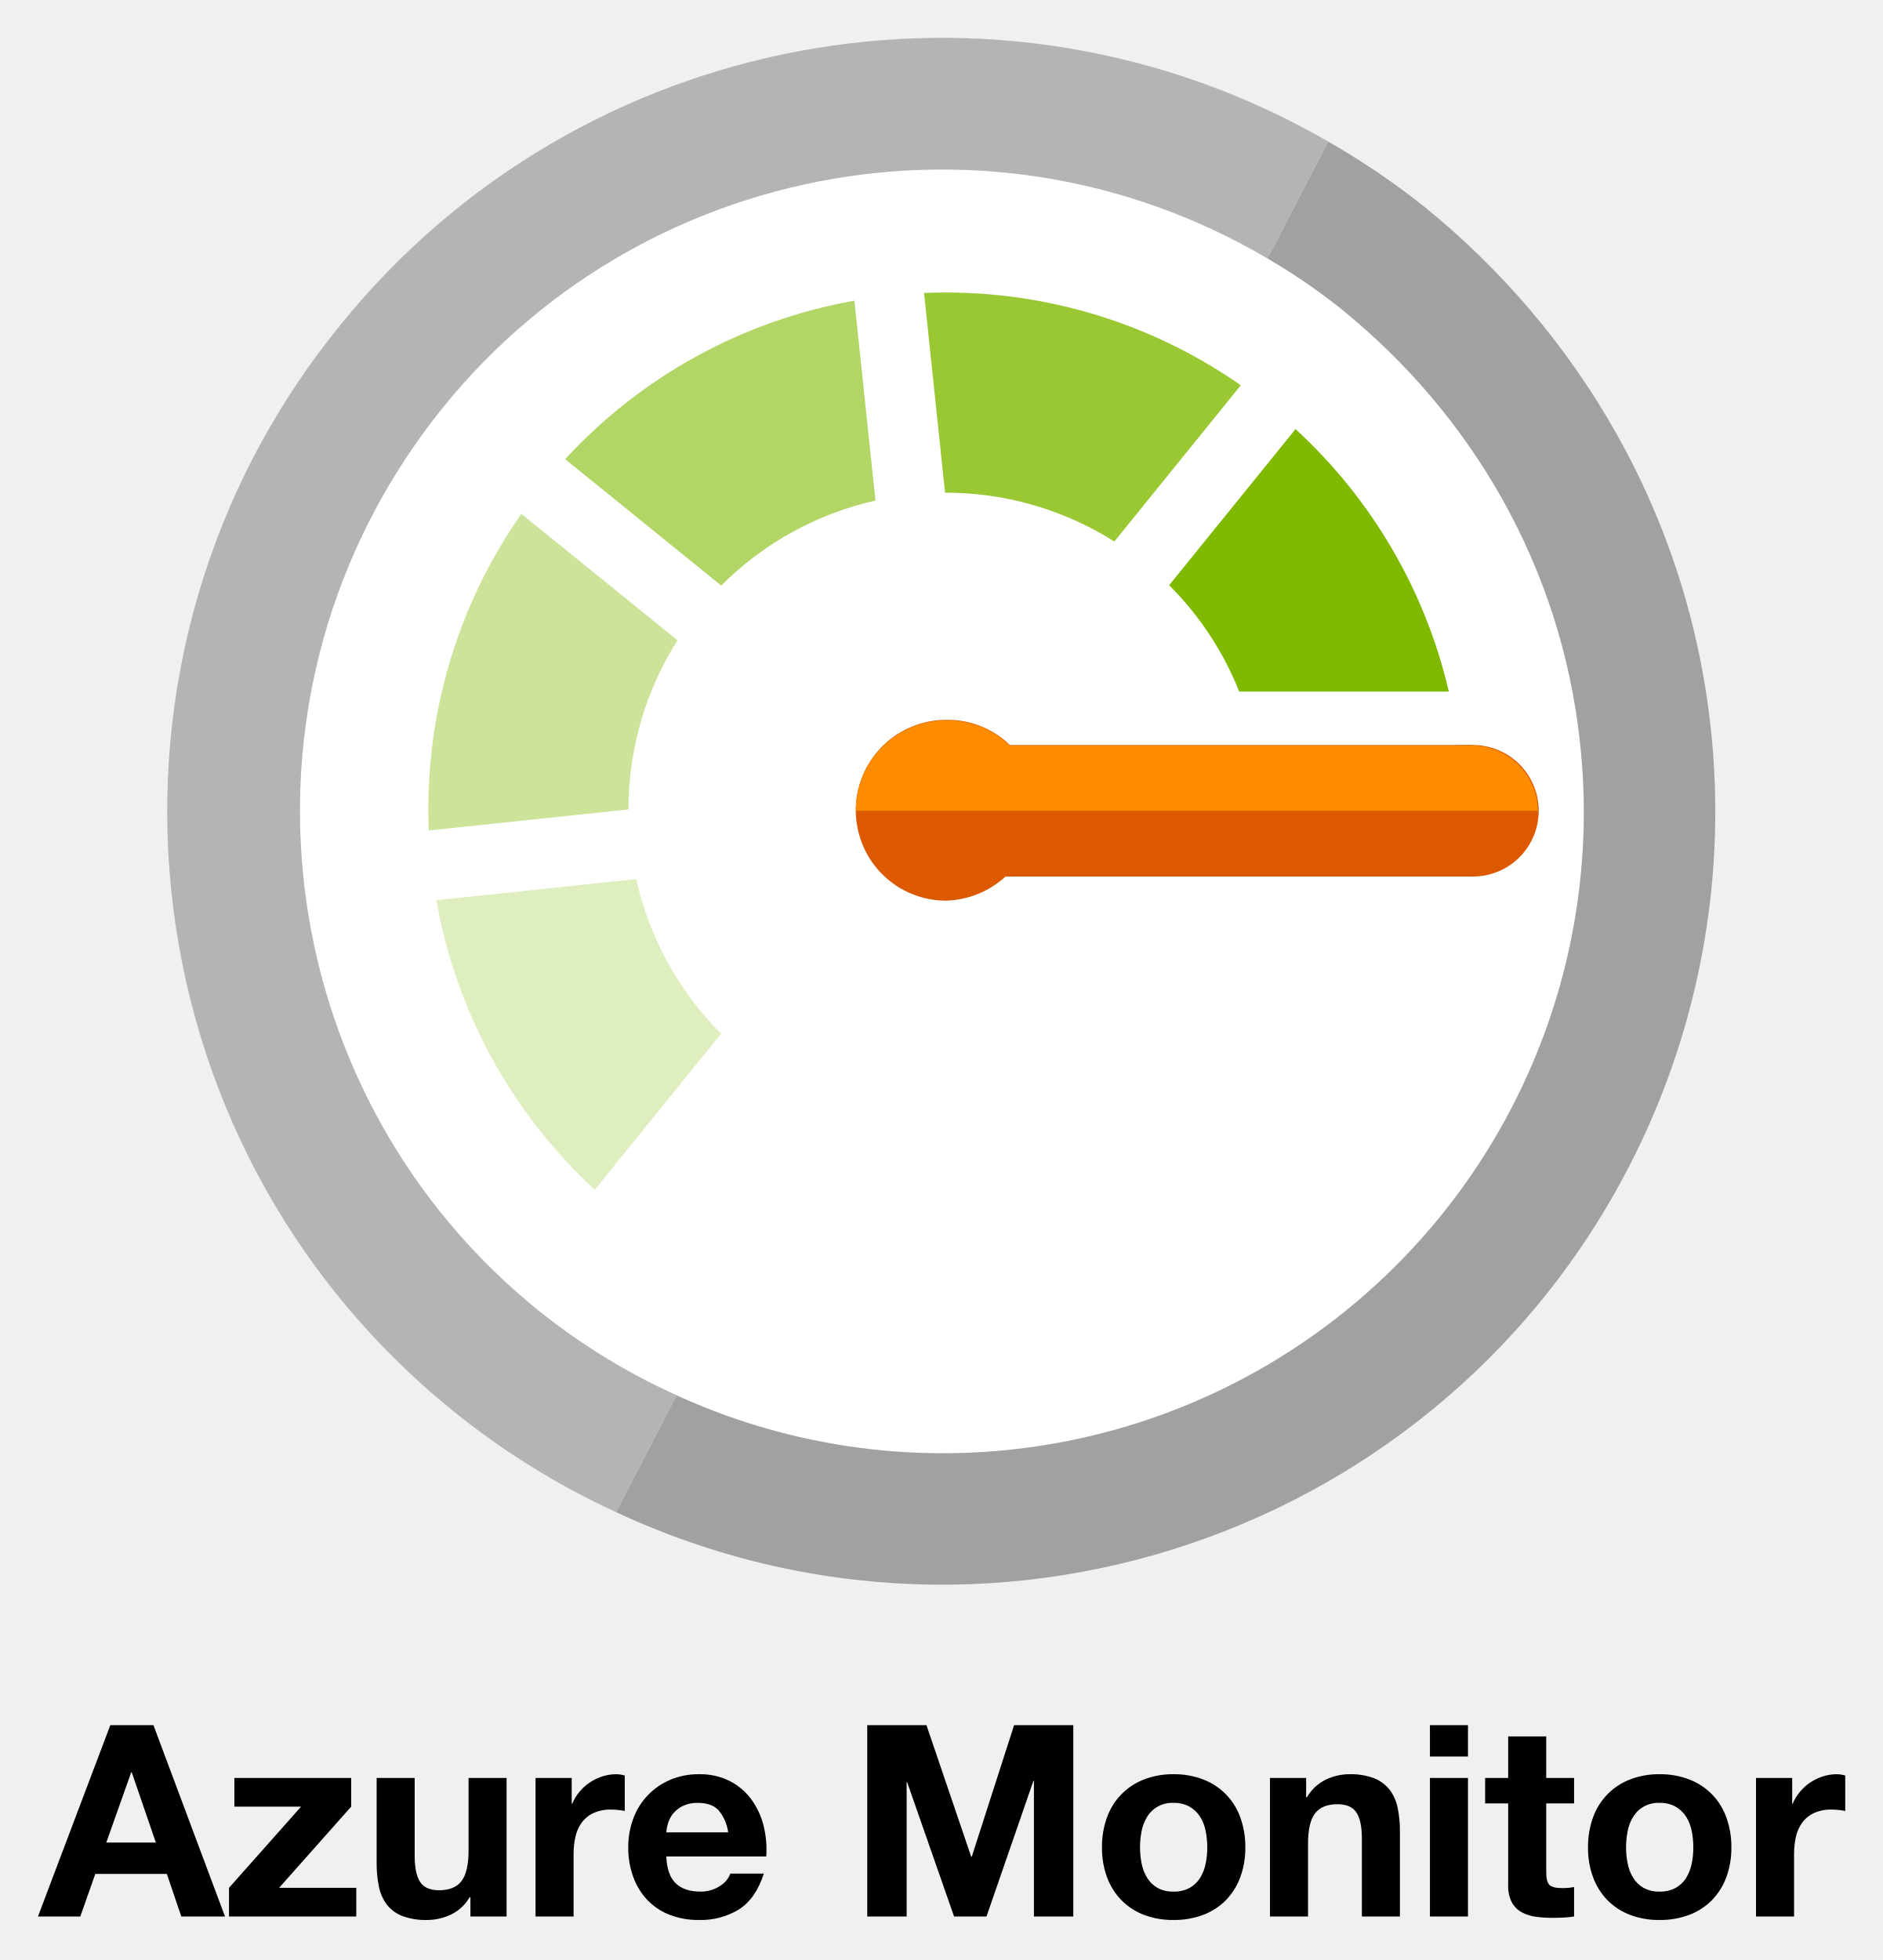
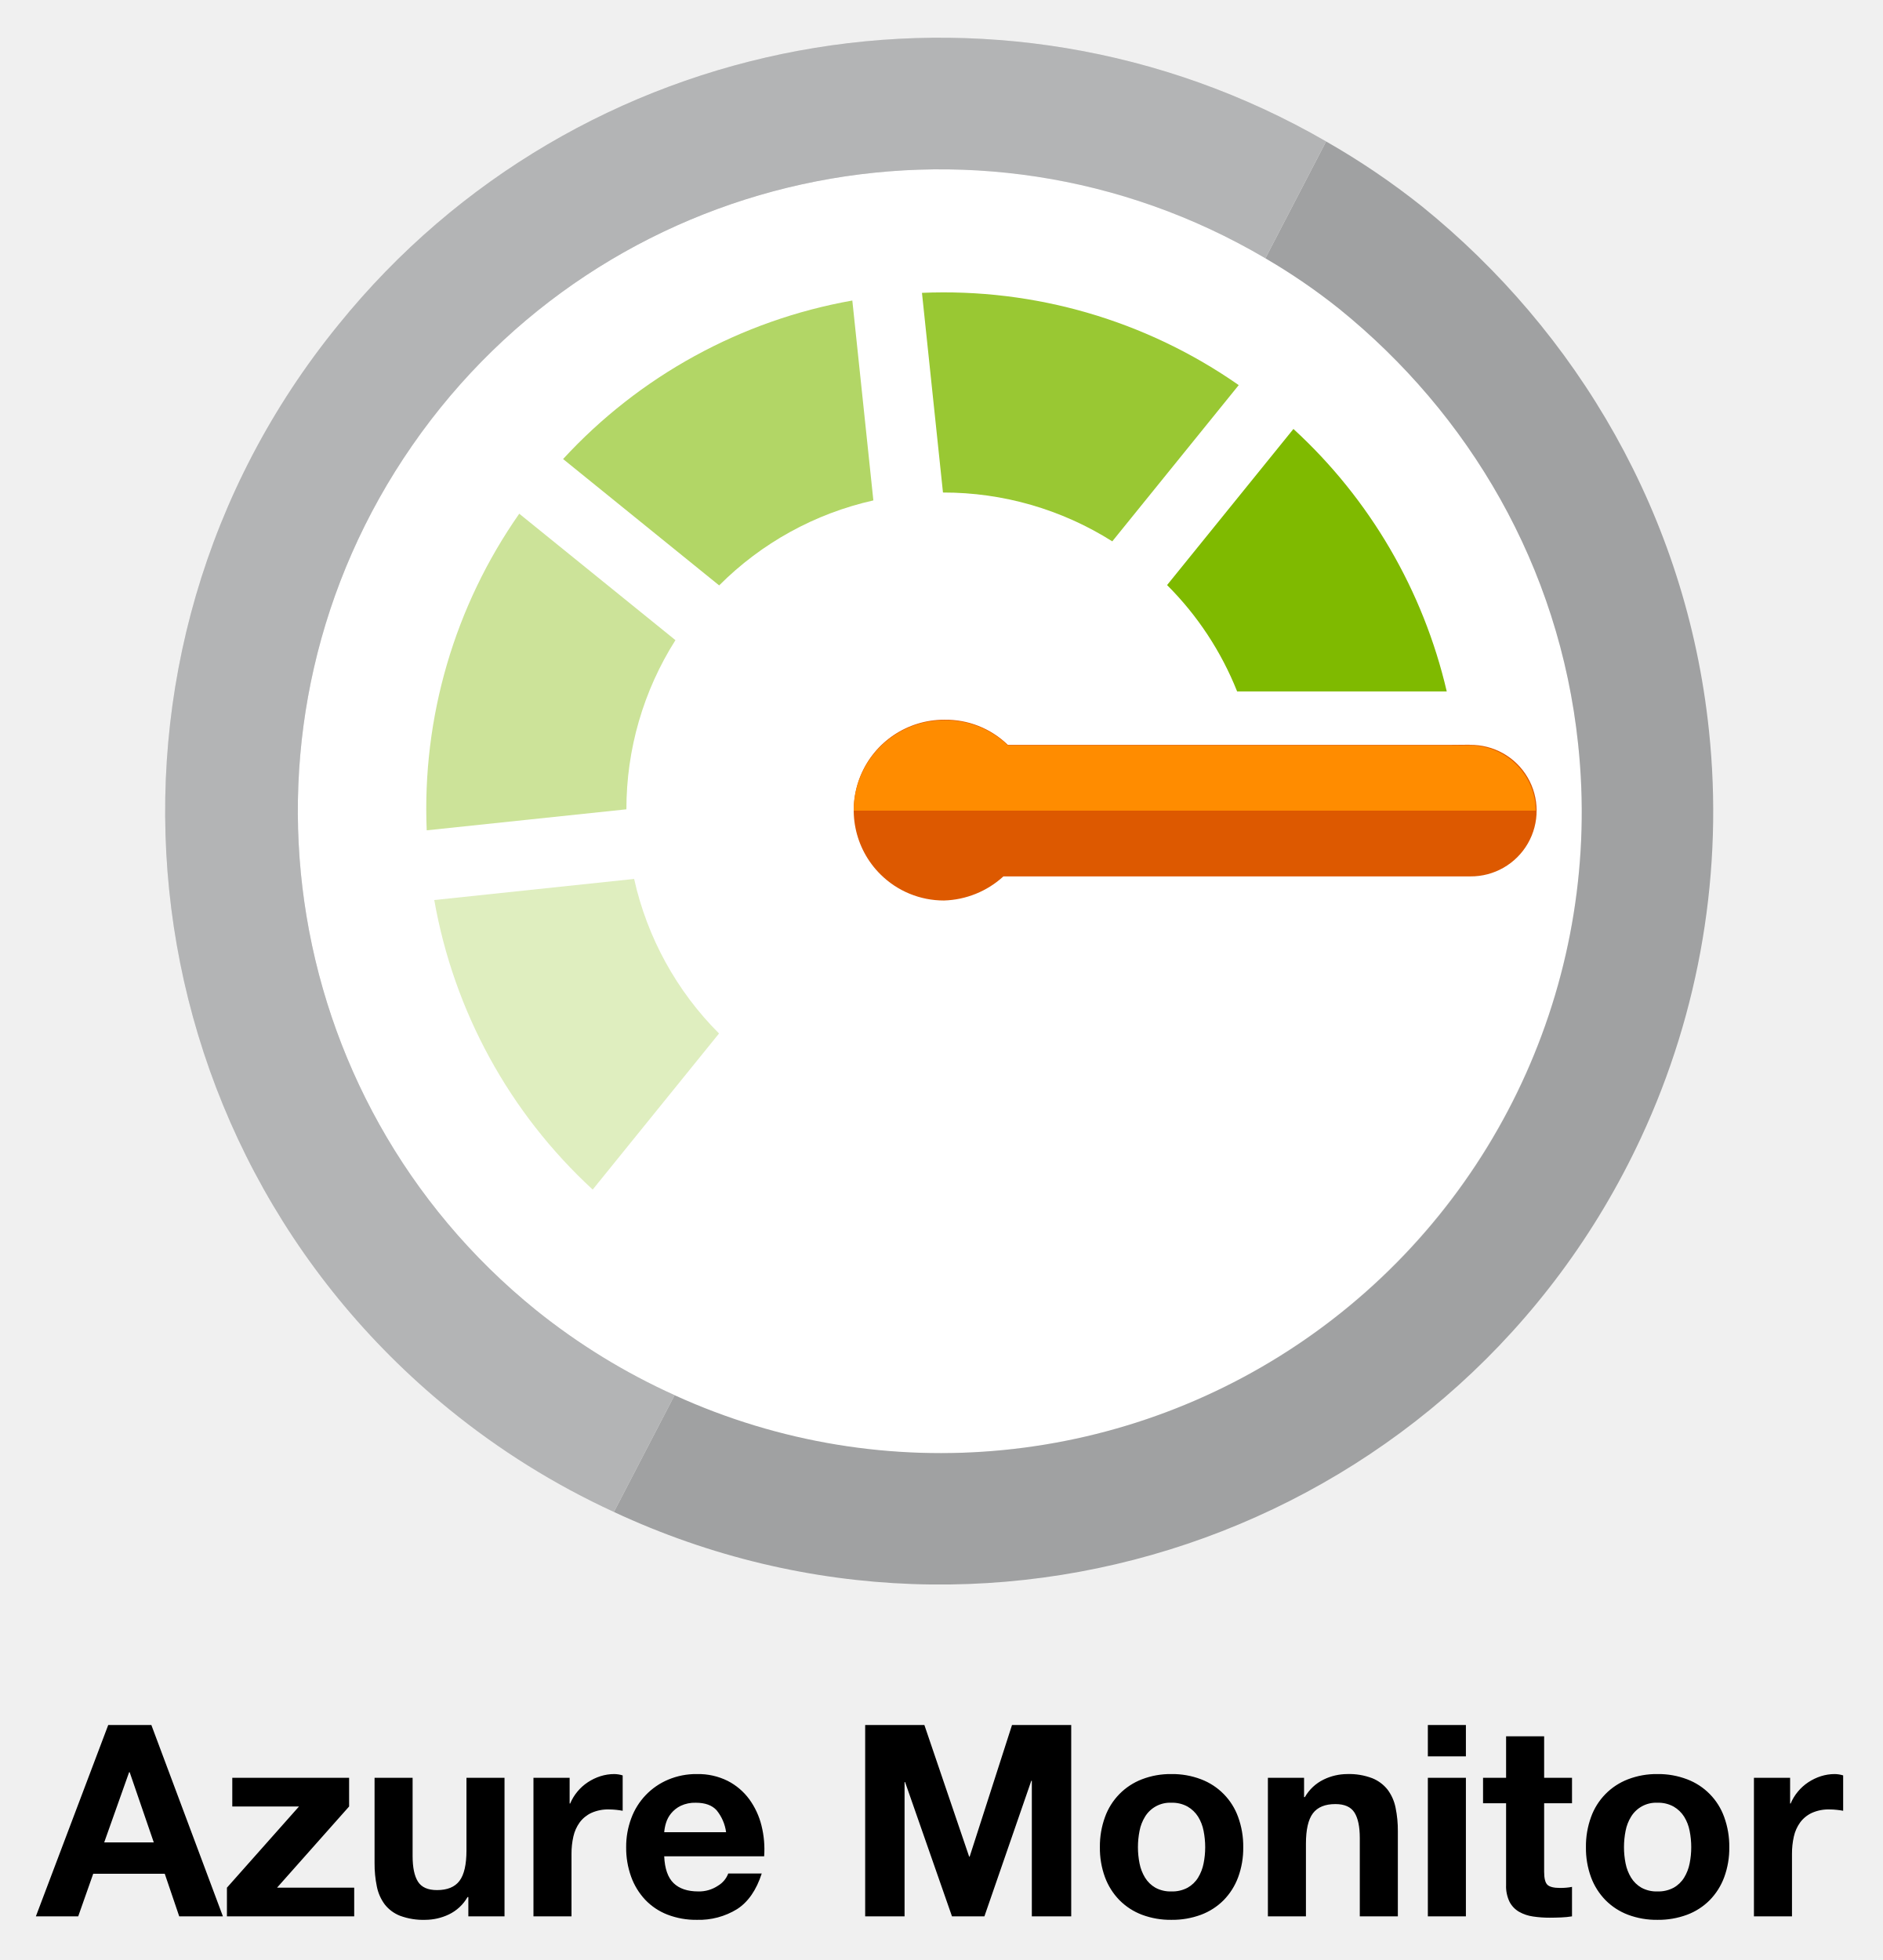
- <svg xmlns="http://www.w3.org/2000/svg" id="Layer_1" data-name="Layer 1" viewBox="99.70 -4.18 506.48 527.28">
+ <svg xmlns="http://www.w3.org/2000/svg" viewBox="100.26 -4.14 506.48 527.28">
  <defs>
    <style>.cls-6{fill:#a0a1a2}</style>
  </defs>
  <path fill="#fff" d="M335.041 42.36a172.695 172.695 0 1 0 189.813 153.682l-.003-.033c-5.062-47.873-29.368-88.811-64.297-117.072a169.612 169.612 0 0 0-107.016-37.542 178.266 178.266 0 0 0-18.497.965" />
  <path d="M281.983 168.073l-42.021-34.013a138.412 138.412 0 0 0-24.898 85.174l53.725-5.652a84.866 84.866 0 0 1 13.194-45.509" style="isolation:isolate" fill="#7fba00" opacity=".4" />
  <path d="M399.513 141.494l34.02-42.03a138.498 138.498 0 0 0-85.223-24.822l5.652 53.716a84.96 84.96 0 0 1 45.55 13.136" style="isolation:isolate" fill="#7fba00" opacity=".8" />
  <path d="M335.233 130.48l-5.66-53.774a138.604 138.604 0 0 0-77.816 42.645l41.988 33.996a84.805 84.805 0 0 1 41.488-22.866" style="isolation:isolate" fill="#7fba00" opacity=".6" />
  <path d="M270.87 232.311l-53.775 5.677a138.504 138.504 0 0 0 42.629 77.89l33.987-41.987a84.836 84.836 0 0 1-22.841-41.58" style="isolation:isolate" fill="#7fba00" opacity=".25" />
  <path d="M560.037 192.305c-6.06-57.745-35.553-107.241-77.19-140.913a201.8 201.8 0 0 0-25.806-17.48l-16.34 31.44a164.977 164.977 0 0 1 19.853 13.585c34.929 28.26 59.235 69.191 64.288 117.064A172.44 172.44 0 0 1 281.75 371.193l-16.323 31.415c104.067 48.523 227.766 3.495 276.289-100.573a207.907 207.907 0 0 0 18.322-109.73" class="cls-6" />
  <path d="M244.482 348.318A172.643 172.643 0 0 1 440.7 65.344l16.34-31.433a207.949 207.949 0 0 0-265.684 49.255l-.059.075c-72.331 88.781-58.996 219.389 29.786 291.72a207.348 207.348 0 0 0 44.35 27.64l16.324-31.417a173.257 173.257 0 0 1-37.276-22.866" class="cls-6" />
  <path d="M244.482 348.318A172.643 172.643 0 0 1 440.7 65.344l16.34-31.433a207.949 207.949 0 0 0-265.684 49.255l-.059.075c-72.331 88.781-58.996 219.389 29.786 291.72a207.348 207.348 0 0 0 44.35 27.64l16.324-31.417a173.257 173.257 0 0 1-37.276-22.866" style="isolation:isolate" fill="#fff" opacity=".2" />
  <path fill="#7fba00" d="M448.25 111.26l-33.995 41.996a84.582 84.582 0 0 1 18.846 28.61h56.397a138.377 138.377 0 0 0-41.247-70.606z" />
  <path fill="#dd5900" d="M337.139 231.08a24.328 24.328 0 0 1 17.156-41.597 23.96 23.96 0 0 1 17.123 6.768c.059.058.084-.067.158 0h118.92l5.17-.042.033.042a17.69 17.69 0 1 1 .15 35.377H370.227a24.772 24.772 0 0 1-16.008 6.485 24.18 24.18 0 0 1-17.081-7.034" />
  <path fill="#ff8c00" d="M495.7 196.4l-.034-.041-5.17.041h-118.92c-.074-.066-.1.059-.158 0a23.96 23.96 0 0 0-17.123-6.767 24.327 24.327 0 0 0-24.348 24.306v.009h183.5a17.721 17.721 0 0 0-17.748-17.548z" />
  <path d="M140.984 459.927l19.248 51.471H148.48l-3.893-11.461H125.34l-4.037 11.461h-11.39l19.464-51.471zm.649 31.575l-6.488-18.888H135l-6.705 18.888zm39.072-9.66h-17.95v-7.714h31.431v7.714l-19.392 21.843h20.762v7.713h-34.243v-7.713zm45.56 29.556v-5.19h-.216a11.516 11.516 0 0 1-5.046 4.686 14.9 14.9 0 0 1-6.344 1.442 17.888 17.888 0 0 1-6.74-1.082 9.716 9.716 0 0 1-4.146-3.064 11.984 11.984 0 0 1-2.127-4.83 30.023 30.023 0 0 1-.612-6.307v-22.925h10.236v21.05q0 4.615 1.442 6.885 1.442 2.272 5.119 2.271 4.18 0 6.055-2.487 1.874-2.488 1.875-8.183v-19.536h10.237v37.27zm27.25-37.27v6.92h.144a12.565 12.565 0 0 1 1.946-3.207 12.776 12.776 0 0 1 2.811-2.524 13.79 13.79 0 0 1 3.389-1.622 12.244 12.244 0 0 1 3.749-.576 7.994 7.994 0 0 1 2.234.36v9.516q-.722-.143-1.73-.252a18.252 18.252 0 0 0-1.946-.108 10.915 10.915 0 0 0-4.758.937 8.243 8.243 0 0 0-3.136 2.559 10.241 10.241 0 0 0-1.694 3.785 20.57 20.57 0 0 0-.505 4.686v16.796h-10.236v-37.27zm27.97 28.331q2.307 2.235 6.633 2.235a9.13 9.13 0 0 0 5.334-1.55 6.435 6.435 0 0 0 2.74-3.28h9.01q-2.162 6.705-6.632 9.588a19.522 19.522 0 0 1-10.813 2.884 21.276 21.276 0 0 1-7.93-1.406 16.465 16.465 0 0 1-5.983-4.001 17.995 17.995 0 0 1-3.785-6.2 22.675 22.675 0 0 1-1.333-7.93 21.732 21.732 0 0 1 1.37-7.785 18.02 18.02 0 0 1 9.911-10.381 19.29 19.29 0 0 1 7.75-1.514 17.723 17.723 0 0 1 8.29 1.838 16.56 16.56 0 0 1 5.804 4.939 20.317 20.317 0 0 1 3.28 7.064 26.352 26.352 0 0 1 .72 8.29h-26.89q.218 4.975 2.524 7.209zm11.57-19.608q-1.838-2.017-5.586-2.019a8.918 8.918 0 0 0-4.073.83 7.779 7.779 0 0 0-2.596 2.054 7.527 7.527 0 0 0-1.37 2.596 11.676 11.676 0 0 0-.468 2.45h16.653a11.84 11.84 0 0 0-2.56-5.911zm55.905-22.924L361 495.322h.145l11.39-35.395h15.93v51.471H377.87v-36.477h-.144l-12.616 36.477h-8.723l-12.616-36.117h-.144v36.117H333.03v-51.471zm48.589 24.763a17.042 17.042 0 0 1 9.948-10.166 21.298 21.298 0 0 1 7.93-1.405 21.582 21.582 0 0 1 7.966 1.405 16.971 16.971 0 0 1 9.984 10.165 22.88 22.88 0 0 1 1.37 8.11 22.58 22.58 0 0 1-1.37 8.074 17.5 17.5 0 0 1-3.893 6.164 16.959 16.959 0 0 1-6.091 3.929 22.098 22.098 0 0 1-7.966 1.37 21.804 21.804 0 0 1-7.93-1.37 17.008 17.008 0 0 1-6.056-3.929 17.474 17.474 0 0 1-3.892-6.164 22.58 22.58 0 0 1-1.37-8.074 22.88 22.88 0 0 1 1.37-8.11zm9.3 12.471a11.595 11.595 0 0 0 1.477 3.82 7.854 7.854 0 0 0 2.776 2.704 8.463 8.463 0 0 0 4.325 1.01 8.664 8.664 0 0 0 4.361-1.01 7.77 7.77 0 0 0 2.812-2.704 11.64 11.64 0 0 0 1.478-3.82 21.847 21.847 0 0 0 .433-4.362 22.405 22.405 0 0 0-.433-4.398 11.256 11.256 0 0 0-1.478-3.82 8.209 8.209 0 0 0-2.812-2.703 8.439 8.439 0 0 0-4.361-1.046 7.875 7.875 0 0 0-7.1 3.749 11.215 11.215 0 0 0-1.478 3.82 22.33 22.33 0 0 0-.433 4.398 21.777 21.777 0 0 0 .433 4.362zm44.262-23.033v5.19h.216a11.747 11.747 0 0 1 5.047-4.721 14.599 14.599 0 0 1 6.344-1.478 17.384 17.384 0 0 1 6.74 1.117 9.994 9.994 0 0 1 4.145 3.1 12.009 12.009 0 0 1 2.127 4.83 30.063 30.063 0 0 1 .613 6.308v22.924h-10.237v-21.05q0-4.612-1.442-6.884-1.443-2.27-5.118-2.27-4.182 0-6.056 2.486-1.876 2.487-1.875 8.182v19.536H441.38v-37.27zm33.304-5.767v-8.434h10.237v8.434zm10.237 5.767v37.27h-10.237v-37.27zm28.548 0v6.849h-7.498v18.455q0 2.595.865 3.46.865.865 3.46.865c.578 0 1.13-.024 1.659-.072a13.91 13.91 0 0 0 1.513-.216v7.93a24.271 24.271 0 0 1-2.883.288q-1.587.071-3.1.072a29.926 29.926 0 0 1-4.505-.324 10.623 10.623 0 0 1-3.749-1.262 6.671 6.671 0 0 1-2.56-2.667 9.523 9.523 0 0 1-.936-4.542v-21.987h-6.2v-6.849h6.2v-11.174h10.236v11.174zm5.116 10.562a17.046 17.046 0 0 1 9.95-10.166 21.294 21.294 0 0 1 7.93-1.405 21.584 21.584 0 0 1 7.964 1.405 16.971 16.971 0 0 1 9.985 10.165 22.902 22.902 0 0 1 1.37 8.11 22.603 22.603 0 0 1-1.37 8.074 17.486 17.486 0 0 1-3.893 6.164 16.95 16.95 0 0 1-6.092 3.929 22.1 22.1 0 0 1-7.965 1.37 21.802 21.802 0 0 1-7.93-1.37 17.007 17.007 0 0 1-6.055-3.929 17.489 17.489 0 0 1-3.894-6.164 22.581 22.581 0 0 1-1.369-8.074 22.88 22.88 0 0 1 1.37-8.11zm9.3 12.471a11.619 11.619 0 0 0 1.478 3.82 7.87 7.87 0 0 0 2.775 2.704 8.467 8.467 0 0 0 4.326 1.01 8.664 8.664 0 0 0 4.362-1.01 7.783 7.783 0 0 0 2.81-2.704 11.619 11.619 0 0 0 1.479-3.82 21.777 21.777 0 0 0 .431-4.362 22.33 22.33 0 0 0-.431-4.398 11.236 11.236 0 0 0-1.479-3.82 8.223 8.223 0 0 0-2.81-2.703 8.439 8.439 0 0 0-4.362-1.046 7.875 7.875 0 0 0-7.101 3.749 11.236 11.236 0 0 0-1.479 3.82 22.475 22.475 0 0 0-.431 4.398 21.917 21.917 0 0 0 .431 4.362zm44.263-23.033v6.92h.144a12.526 12.526 0 0 1 1.947-3.207 12.765 12.765 0 0 1 2.811-2.524 13.777 13.777 0 0 1 3.388-1.622 12.244 12.244 0 0 1 3.749-.576 7.99 7.99 0 0 1 2.234.36v9.516q-.72-.143-1.73-.252a18.278 18.278 0 0 0-1.946-.108 10.917 10.917 0 0 0-4.758.937 8.249 8.249 0 0 0-3.136 2.559 10.25 10.25 0 0 0-1.694 3.785 20.625 20.625 0 0 0-.504 4.686v16.796h-10.238v-37.27z" />
</svg>
